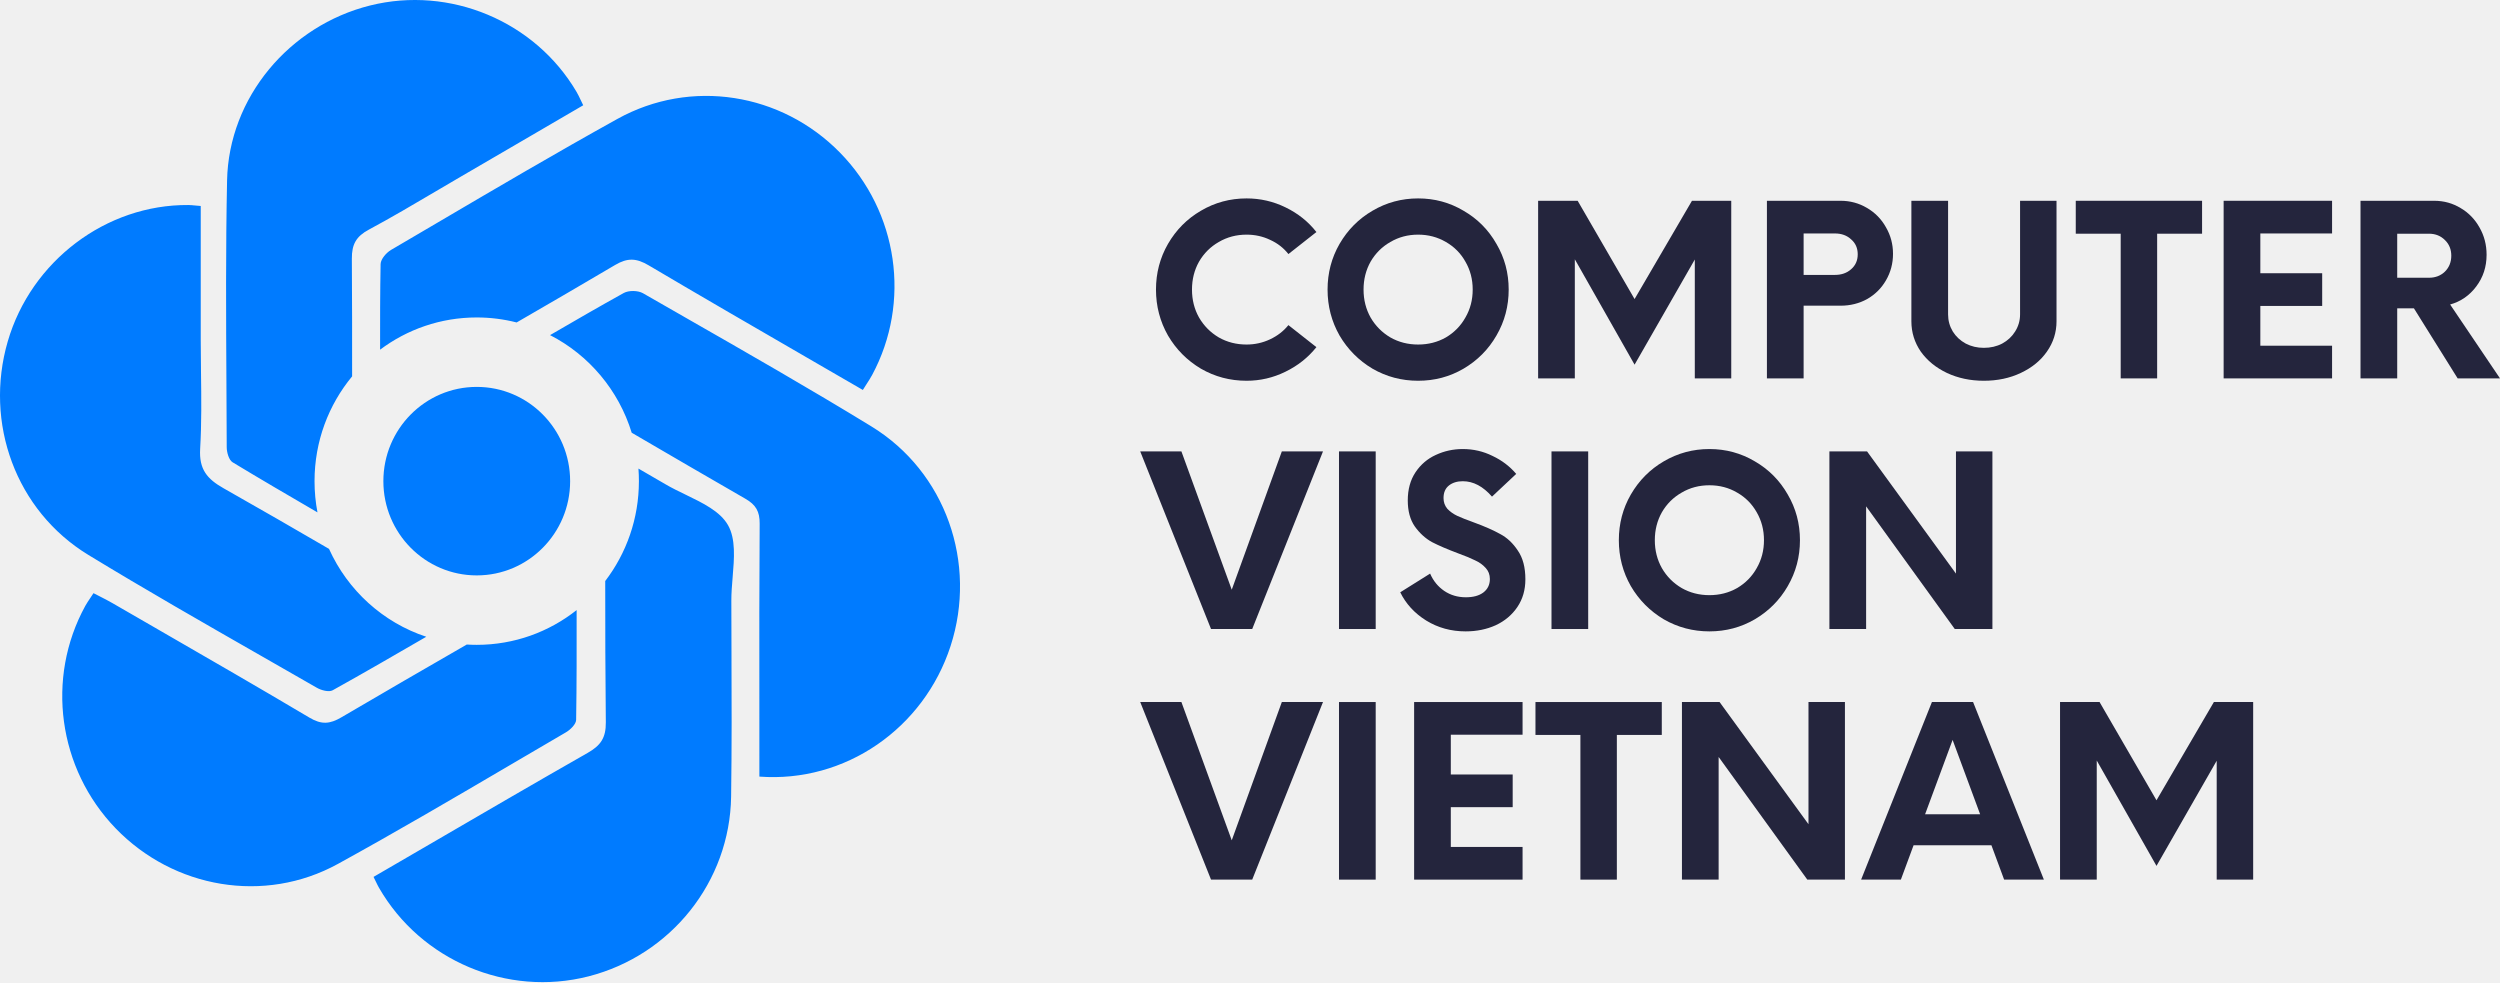
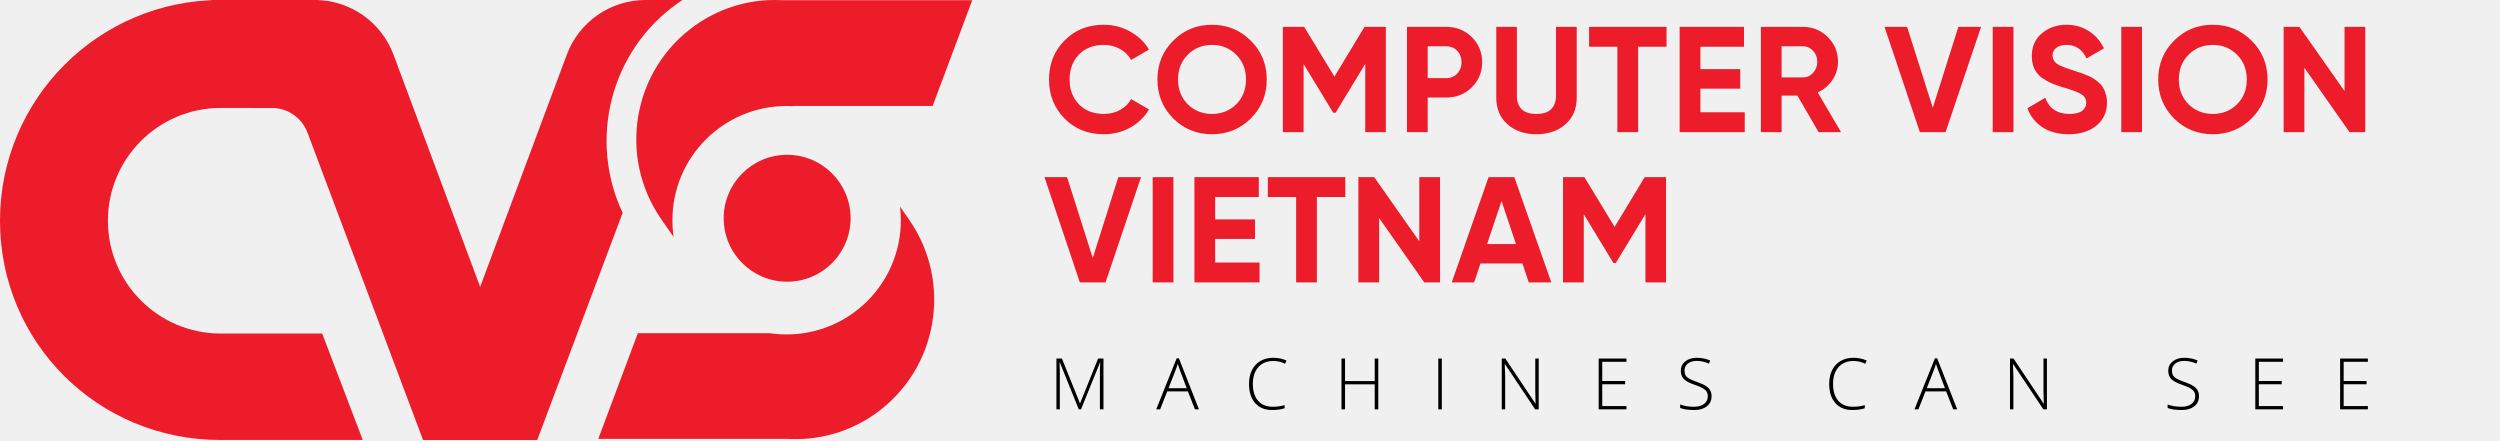
- <svg xmlns="http://www.w3.org/2000/svg" width="112" height="44" viewBox="0 0 112 44" fill="none">
-   <g clip-path="url(#clip0)">
-     <path fill-rule="evenodd" clip-rule="evenodd" d="M14.223 22.955C14.136 22.502 14.091 22.034 14.091 21.556C14.091 19.77 14.723 18.133 15.775 16.861C15.776 15.104 15.775 13.348 15.763 11.591C15.759 10.946 15.955 10.592 16.525 10.287C17.54 9.742 18.533 9.156 19.526 8.57C19.898 8.351 20.269 8.132 20.642 7.915C21.775 7.255 22.908 6.595 24.046 5.931L24.052 5.927L24.055 5.925L24.057 5.924L24.06 5.922L24.066 5.919C24.751 5.519 25.438 5.118 26.128 4.716C26.089 4.636 26.053 4.561 26.02 4.491L26.02 4.491C25.954 4.352 25.896 4.23 25.828 4.114C23.965 0.946 20.154 -0.647 16.58 0.246C12.959 1.15 10.249 4.373 10.173 8.082C10.11 11.126 10.127 14.171 10.144 17.217V17.217V17.217V17.217V17.217V17.217V17.217C10.149 18.158 10.154 19.098 10.157 20.038C10.158 20.268 10.255 20.61 10.42 20.71C11.662 21.462 12.916 22.194 14.223 22.955ZM14.74 24.59C13.171 23.677 11.599 22.769 10.019 21.876C9.273 21.455 8.913 21.023 8.967 20.106C9.034 18.965 9.02 17.819 9.005 16.674V16.674V16.674V16.674C8.999 16.193 8.993 15.713 8.993 15.232V9.228C8.899 9.22 8.82 9.213 8.751 9.207L8.751 9.207L8.751 9.207L8.751 9.207C8.624 9.195 8.531 9.186 8.438 9.185C4.753 9.157 1.391 11.698 0.346 15.3C-0.714 18.952 0.709 22.881 3.961 24.862C6.533 26.428 9.148 27.924 11.763 29.419C12.573 29.883 13.384 30.346 14.193 30.811C14.393 30.926 14.735 31.018 14.904 30.924C16.295 30.151 17.671 29.354 19.097 28.527C17.157 27.887 15.577 26.446 14.74 24.59ZM20.911 28.875C19.034 29.957 17.159 31.041 15.291 32.138C14.775 32.441 14.402 32.47 13.867 32.152C11.606 30.81 9.329 29.496 7.052 28.183L7.052 28.182L7.051 28.182L7.051 28.182L7.051 28.182L7.051 28.182C6.38 27.795 5.709 27.408 5.038 27.02C4.853 26.913 4.663 26.816 4.465 26.715C4.374 26.669 4.282 26.622 4.189 26.574C4.137 26.654 4.088 26.726 4.043 26.794C3.958 26.92 3.885 27.029 3.821 27.144C2.045 30.382 2.6 34.437 5.182 37.111C7.781 39.801 11.847 40.512 15.139 38.703C17.755 37.265 20.332 35.753 22.908 34.241L22.908 34.241L22.909 34.24L22.91 34.239L22.911 34.239C23.726 33.761 24.54 33.283 25.356 32.807C25.553 32.692 25.807 32.443 25.811 32.252C25.837 30.663 25.835 29.073 25.833 27.424V27.424V27.424V27.424V27.424V27.424V27.423V27.422V27.421V27.419V27.418V27.416V27.415C25.833 27.387 25.833 27.36 25.833 27.332C24.6 28.308 23.046 28.889 21.357 28.889C21.207 28.889 21.058 28.884 20.911 28.875ZM27.114 26.03C27.114 28.157 27.118 30.26 27.141 32.362C27.148 33.064 26.902 33.402 26.33 33.728C23.954 35.083 21.59 36.459 19.199 37.852C18.381 38.328 17.56 38.806 16.734 39.285C16.776 39.368 16.81 39.438 16.84 39.5L16.84 39.5C16.893 39.609 16.933 39.693 16.98 39.774C18.86 43.037 22.728 44.671 26.365 43.741C30.056 42.797 32.698 39.502 32.754 35.687C32.786 33.471 32.778 31.254 32.77 29.038V29.037V29.037V29.037V29.037C32.767 28.33 32.765 27.623 32.764 26.916C32.763 26.578 32.792 26.221 32.822 25.864L32.822 25.864C32.894 25.007 32.965 24.146 32.616 23.529C32.267 22.912 31.491 22.536 30.718 22.162C30.399 22.008 30.081 21.854 29.793 21.683C29.402 21.451 29.009 21.224 28.602 20.992C28.616 21.178 28.623 21.366 28.623 21.556C28.623 23.24 28.06 24.792 27.114 26.03ZM28.3 19.386C29.996 20.377 31.693 21.365 33.395 22.345C33.863 22.614 34.037 22.914 34.033 23.459C34.014 26.079 34.016 28.699 34.019 31.319C34.019 32.168 34.02 33.018 34.02 33.868V34.792C37.869 35.08 41.388 32.633 42.586 28.941C43.789 25.232 42.373 21.141 39.034 19.1C36.268 17.408 33.453 15.797 30.638 14.187L30.637 14.186C30.026 13.837 29.414 13.487 28.804 13.136C28.581 13.009 28.167 13.003 27.944 13.126C26.848 13.734 25.763 14.361 24.642 15.013C26.38 15.903 27.715 17.478 28.3 19.386ZM23.145 14.446C24.62 13.594 26.092 12.737 27.558 11.871C28.12 11.539 28.515 11.565 29.06 11.887C31.379 13.258 33.71 14.608 36.075 15.976L36.075 15.976L36.075 15.976L36.076 15.976L36.077 15.977L36.078 15.978C36.932 16.472 37.791 16.969 38.655 17.47C38.713 17.378 38.766 17.295 38.815 17.218C38.915 17.064 38.999 16.933 39.072 16.798C40.824 13.538 40.236 9.491 37.627 6.833C35.007 4.162 30.954 3.5 27.657 5.329C24.912 6.852 22.203 8.444 19.495 10.036C18.837 10.422 18.179 10.809 17.521 11.195C17.308 11.319 17.055 11.611 17.051 11.83C17.028 13.098 17.026 14.367 17.028 15.666C18.237 14.759 19.735 14.222 21.357 14.222C21.974 14.222 22.573 14.3 23.145 14.446Z" fill="#007BFF" />
-     <path d="M21.358 25.778C23.669 25.778 25.542 23.887 25.542 21.556C25.542 19.224 23.669 17.333 21.358 17.333C19.048 17.333 17.175 19.224 17.175 21.556C17.175 23.887 19.048 25.778 21.358 25.778Z" fill="#007BFF" />
-   </g>
-   <path d="M55.846 17.058C55.108 17.058 54.426 16.878 53.801 16.517C53.183 16.149 52.691 15.654 52.326 15.032C51.968 14.402 51.788 13.716 51.788 12.973C51.788 12.231 51.968 11.548 52.326 10.926C52.691 10.296 53.183 9.801 53.801 9.441C54.426 9.073 55.108 8.889 55.846 8.889C56.464 8.889 57.047 9.023 57.595 9.292C58.15 9.561 58.61 9.929 58.975 10.395L57.721 11.382C57.504 11.106 57.23 10.894 56.9 10.745C56.576 10.59 56.225 10.512 55.846 10.512C55.389 10.512 54.974 10.622 54.602 10.841C54.23 11.053 53.935 11.347 53.717 11.722C53.506 12.096 53.401 12.514 53.401 12.973C53.401 13.433 53.506 13.851 53.717 14.225C53.935 14.6 54.23 14.897 54.602 15.117C54.974 15.329 55.389 15.435 55.846 15.435C56.218 15.435 56.569 15.357 56.9 15.201C57.23 15.046 57.504 14.834 57.721 14.565L58.975 15.552C58.603 16.018 58.139 16.386 57.584 16.655C57.036 16.924 56.457 17.058 55.846 17.058Z" fill="#24253D" />
-   <path d="M63.532 17.058C62.794 17.058 62.113 16.878 61.488 16.517C60.87 16.149 60.378 15.654 60.012 15.032C59.654 14.402 59.475 13.716 59.475 12.973C59.475 12.231 59.654 11.548 60.012 10.926C60.378 10.296 60.87 9.801 61.488 9.441C62.113 9.073 62.794 8.889 63.532 8.889C64.27 8.889 64.948 9.073 65.566 9.441C66.191 9.801 66.683 10.296 67.041 10.926C67.407 11.548 67.589 12.231 67.589 12.973C67.589 13.716 67.407 14.402 67.041 15.032C66.683 15.654 66.191 16.149 65.566 16.517C64.948 16.878 64.27 17.058 63.532 17.058ZM63.532 15.435C63.989 15.435 64.403 15.329 64.776 15.117C65.148 14.897 65.44 14.6 65.65 14.225C65.868 13.851 65.977 13.433 65.977 12.973C65.977 12.514 65.868 12.096 65.65 11.722C65.44 11.347 65.148 11.053 64.776 10.841C64.403 10.622 63.989 10.512 63.532 10.512C63.075 10.512 62.661 10.622 62.289 10.841C61.916 11.053 61.621 11.347 61.403 11.722C61.193 12.096 61.087 12.514 61.087 12.973C61.087 13.433 61.193 13.851 61.403 14.225C61.621 14.6 61.916 14.897 62.289 15.117C62.661 15.329 63.075 15.435 63.532 15.435Z" fill="#24253D" />
-   <path d="M77.56 8.995V16.952H75.927V11.626L73.229 16.337L70.552 11.616V16.952H68.908V8.995H70.679L73.229 13.398L75.8 8.995H77.56Z" fill="#24253D" />
-   <path d="M82.457 8.995C82.885 8.995 83.279 9.101 83.637 9.313C84.002 9.525 84.287 9.815 84.491 10.183C84.701 10.544 84.807 10.94 84.807 11.371C84.807 11.803 84.701 12.199 84.491 12.56C84.287 12.913 84.006 13.193 83.648 13.398C83.289 13.596 82.892 13.695 82.457 13.695H80.802V16.952H79.158V8.995H82.457ZM82.204 12.316C82.499 12.316 82.741 12.231 82.931 12.061C83.128 11.891 83.226 11.668 83.226 11.393C83.226 11.117 83.128 10.894 82.931 10.724C82.741 10.547 82.499 10.459 82.204 10.459H80.802V12.316H82.204Z" fill="#24253D" />
-   <path d="M88.876 17.058C88.272 17.058 87.721 16.941 87.222 16.708C86.73 16.474 86.34 16.156 86.052 15.753C85.771 15.343 85.63 14.89 85.63 14.395V8.995H87.274V14.087C87.274 14.363 87.345 14.618 87.485 14.851C87.626 15.078 87.819 15.258 88.065 15.392C88.311 15.52 88.581 15.583 88.876 15.583C89.178 15.583 89.452 15.52 89.698 15.392C89.944 15.258 90.137 15.078 90.278 14.851C90.425 14.618 90.499 14.363 90.499 14.087V8.995H92.132V14.395C92.132 14.89 91.989 15.343 91.701 15.753C91.419 16.156 91.029 16.474 90.531 16.708C90.039 16.941 89.487 17.058 88.876 17.058Z" fill="#24253D" />
-   <path d="M98.653 10.47H96.64V16.952H95.007V10.47H92.994V8.995H98.653V10.47Z" fill="#24253D" />
-   <path d="M101.263 10.459V12.241H104.034V13.706H101.263V15.488H104.477V16.952H99.619V8.995H104.477V10.459H101.263Z" fill="#24253D" />
-   <path d="M112 16.952H110.103L108.143 13.812H107.395V16.952H105.751V8.995H109.049C109.485 8.995 109.882 9.105 110.24 9.324C110.598 9.536 110.879 9.826 111.083 10.194C111.294 10.562 111.399 10.968 111.399 11.414C111.399 11.951 111.245 12.425 110.935 12.835C110.633 13.239 110.243 13.508 109.766 13.642L112 16.952ZM108.817 12.443C109.105 12.443 109.344 12.351 109.534 12.167C109.724 11.976 109.818 11.739 109.818 11.456C109.818 11.173 109.724 10.94 109.534 10.756C109.344 10.565 109.105 10.47 108.817 10.47H107.395V12.443H108.817Z" fill="#24253D" />
-   <path d="M59.27 20.223L56.099 28.18H54.254L51.082 20.223H52.927L55.182 26.419L57.426 20.223H59.27Z" fill="#24253D" />
-   <path d="M59.987 20.223H61.631V28.18H59.987V20.223Z" fill="#24253D" />
-   <path d="M65.66 28.286C65.007 28.286 64.417 28.123 63.89 27.798C63.37 27.472 62.984 27.052 62.731 26.535L64.069 25.697C64.21 26.023 64.421 26.281 64.701 26.472C64.983 26.663 65.306 26.758 65.671 26.758C66.001 26.758 66.261 26.687 66.451 26.546C66.647 26.397 66.746 26.196 66.746 25.941C66.746 25.743 66.683 25.577 66.556 25.442C66.43 25.301 66.272 25.188 66.082 25.103C65.899 25.011 65.643 24.905 65.313 24.785C64.842 24.608 64.456 24.442 64.153 24.286C63.858 24.123 63.602 23.89 63.384 23.586C63.173 23.282 63.068 22.893 63.068 22.419C63.068 21.924 63.184 21.503 63.416 21.156C63.648 20.81 63.95 20.552 64.322 20.382C64.701 20.205 65.105 20.117 65.534 20.117C66.005 20.117 66.447 20.219 66.862 20.424C67.283 20.622 67.638 20.891 67.926 21.231L66.841 22.249C66.44 21.789 66.005 21.559 65.534 21.559C65.281 21.559 65.074 21.623 64.912 21.75C64.751 21.878 64.67 22.065 64.67 22.313C64.67 22.497 64.726 22.656 64.838 22.79C64.958 22.918 65.105 23.024 65.281 23.108C65.464 23.193 65.713 23.292 66.029 23.405C66.514 23.582 66.907 23.756 67.21 23.925C67.519 24.088 67.782 24.336 68 24.668C68.225 24.993 68.337 25.421 68.337 25.952C68.337 26.426 68.218 26.839 67.979 27.193C67.74 27.547 67.417 27.819 67.009 28.01C66.602 28.194 66.152 28.286 65.66 28.286Z" fill="#24253D" />
-   <path d="M69.507 20.223H71.151V28.18H69.507V20.223Z" fill="#24253D" />
-   <path d="M76.581 28.286C75.844 28.286 75.162 28.105 74.537 27.745C73.919 27.377 73.427 26.882 73.062 26.259C72.703 25.63 72.524 24.944 72.524 24.201C72.524 23.459 72.703 22.776 73.062 22.154C73.427 21.524 73.919 21.029 74.537 20.668C75.162 20.301 75.844 20.117 76.581 20.117C77.319 20.117 77.997 20.301 78.615 20.668C79.24 21.029 79.732 21.524 80.091 22.154C80.456 22.776 80.638 23.459 80.638 24.201C80.638 24.944 80.456 25.63 80.091 26.259C79.732 26.882 79.24 27.377 78.615 27.745C77.997 28.105 77.319 28.286 76.581 28.286ZM76.581 26.663C77.038 26.663 77.453 26.556 77.825 26.344C78.197 26.125 78.489 25.828 78.7 25.453C78.917 25.078 79.026 24.661 79.026 24.201C79.026 23.741 78.917 23.324 78.7 22.949C78.489 22.575 78.197 22.281 77.825 22.069C77.453 21.849 77.038 21.74 76.581 21.74C76.125 21.74 75.71 21.849 75.338 22.069C74.966 22.281 74.67 22.575 74.453 22.949C74.242 23.324 74.136 23.741 74.136 24.201C74.136 24.661 74.242 25.078 74.453 25.453C74.67 25.828 74.966 26.125 75.338 26.344C75.71 26.556 76.125 26.663 76.581 26.663Z" fill="#24253D" />
-   <path d="M89.26 20.223V28.18H87.574L83.602 22.684V28.18H81.957V20.223H83.644L87.627 25.697V20.223H89.26Z" fill="#24253D" />
-   <path d="M59.27 31.451L56.099 39.407H54.254L51.082 31.451H52.927L55.182 37.646L57.426 31.451H59.27Z" fill="#24253D" />
-   <path d="M59.987 31.451H61.631V39.407H59.987V31.451Z" fill="#24253D" />
-   <path d="M64.996 32.915V34.697H67.768V36.161H64.996V37.943H68.211V39.407H63.353V31.451H68.211V32.915H64.996Z" fill="#24253D" />
-   <path d="M74.448 32.925H72.435V39.407H70.802V32.925H68.789V31.451H74.448V32.925Z" fill="#24253D" />
-   <path d="M82.653 31.451V39.407H80.967L76.995 33.912V39.407H75.351V31.451H77.037L81.02 36.925V31.451H82.653Z" fill="#24253D" />
-   <path d="M89.216 37.869H85.728L85.159 39.407H83.378L86.55 31.451H88.394L91.566 39.407H89.785L89.216 37.869ZM88.71 36.479L87.477 33.148L86.244 36.479H88.71Z" fill="#24253D" />
-   <path d="M100.942 31.451V39.407H99.308V34.082L96.611 38.792L93.934 34.071V39.407H92.29V31.451H94.06L96.611 35.853L99.182 31.451H100.942Z" fill="#24253D" />
-   <defs>
-     <clipPath id="clip0">
-       <rect width="43.009" height="44" fill="white" />
-     </clipPath>
-   </defs>
+ <svg xmlns="http://www.w3.org/2000/svg" width="965" height="170" viewBox="0 0 965 170" fill="none">
+   <path d="M426.044 51.813C419.93 51.813 414.88 49.781 410.894 45.718C406.908 41.654 404.916 36.643 404.916 30.684C404.916 24.686 406.908 19.674 410.894 15.65C414.88 11.586 419.93 9.555 426.044 9.555C429.721 9.555 433.107 10.425 436.203 12.167C439.337 13.87 441.775 16.192 443.516 19.133L436.609 23.138C435.603 21.319 434.171 19.906 432.313 18.9C430.456 17.855 428.366 17.333 426.044 17.333C422.097 17.333 418.905 18.571 416.467 21.048C414.068 23.525 412.868 26.737 412.868 30.684C412.868 34.592 414.068 37.785 416.467 40.261C418.905 42.738 422.097 43.976 426.044 43.976C428.366 43.976 430.456 43.473 432.313 42.467C434.21 41.422 435.641 40.01 436.609 38.23L443.516 42.235C441.775 45.176 439.356 47.517 436.261 49.259C433.165 50.961 429.759 51.813 426.044 51.813ZM482.81 45.718C478.708 49.781 473.716 51.813 467.834 51.813C461.952 51.813 456.96 49.781 452.858 45.718C448.795 41.616 446.763 36.605 446.763 30.684C446.763 24.763 448.795 19.771 452.858 15.708C456.96 11.606 461.952 9.555 467.834 9.555C473.716 9.555 478.708 11.606 482.81 15.708C486.912 19.771 488.963 24.763 488.963 30.684C488.963 36.605 486.912 41.616 482.81 45.718ZM458.489 40.261C461.004 42.738 464.119 43.976 467.834 43.976C471.549 43.976 474.664 42.738 477.18 40.261C479.695 37.746 480.953 34.553 480.953 30.684C480.953 26.814 479.695 23.621 477.18 21.106C474.664 18.591 471.549 17.333 467.834 17.333C464.119 17.333 461.004 18.591 458.489 21.106C455.973 23.621 454.716 26.814 454.716 30.684C454.716 34.553 455.973 37.746 458.489 40.261ZM534.936 10.367V51H526.983V24.647L515.548 43.512H514.619L503.184 24.705V51H495.174V10.367H503.416L515.084 29.581L526.693 10.367H534.936ZM558.237 10.367C562.146 10.367 565.435 11.683 568.105 14.315C570.775 16.946 572.11 20.177 572.11 24.008C572.11 27.839 570.775 31.071 568.105 33.702C565.435 36.334 562.146 37.649 558.237 37.649H551.097V51H543.087V10.367H558.237ZM558.237 30.161C559.94 30.161 561.352 29.581 562.475 28.42C563.597 27.22 564.158 25.75 564.158 24.008C564.158 22.228 563.597 20.758 562.475 19.597C561.352 18.436 559.94 17.855 558.237 17.855H551.097V30.161H558.237ZM593.056 51.813C588.528 51.813 584.813 50.536 581.911 47.982C579.009 45.428 577.558 42.003 577.558 37.707V10.367H585.51V37.069C585.51 39.197 586.11 40.881 587.309 42.119C588.548 43.357 590.463 43.976 593.056 43.976C595.649 43.976 597.545 43.357 598.745 42.119C599.983 40.881 600.602 39.197 600.602 37.069V10.367H608.612V37.707C608.612 42.003 607.161 45.428 604.259 47.982C601.357 50.536 597.622 51.813 593.056 51.813ZM643.285 10.367V18.03H632.314V51H624.304V18.03H613.391V10.367H643.285ZM656.348 43.338H673.471V51H648.337V10.367H673.181V18.03H656.348V26.678H671.73V34.225H656.348V43.338ZM701.988 51L693.803 36.895H687.709V51H679.698V10.367H695.951C699.705 10.367 702.897 11.683 705.529 14.315C708.16 16.946 709.476 20.119 709.476 23.834C709.476 26.35 708.76 28.691 707.328 30.858C705.896 32.986 704 34.592 701.64 35.676L710.637 51H701.988ZM687.709 17.855V29.871H695.951C697.46 29.871 698.757 29.291 699.84 28.13C700.924 26.93 701.466 25.498 701.466 23.834C701.466 22.17 700.924 20.758 699.84 19.597C698.757 18.436 697.46 17.855 695.951 17.855H687.709ZM741.068 51L727.427 10.367H736.134L746.06 41.596L755.928 10.367H764.693L750.994 51H741.068ZM769.189 10.367H777.2V51H769.189V10.367ZM798.551 51.813C794.527 51.813 791.141 50.923 788.393 49.142C785.646 47.324 783.711 44.866 782.589 41.771L789.438 37.765C791.025 41.906 794.14 43.976 798.784 43.976C801.028 43.976 802.673 43.57 803.718 42.757C804.762 41.945 805.285 40.919 805.285 39.681C805.285 38.249 804.646 37.146 803.369 36.372C802.092 35.56 799.809 34.689 796.52 33.76C794.701 33.218 793.153 32.677 791.876 32.135C790.638 31.593 789.38 30.877 788.103 29.987C786.865 29.058 785.917 27.898 785.259 26.504C784.601 25.111 784.272 23.486 784.272 21.628C784.272 17.952 785.568 15.03 788.161 12.864C790.793 10.658 793.946 9.555 797.623 9.555C800.912 9.555 803.795 10.367 806.272 11.993C808.787 13.579 810.741 15.805 812.134 18.668L805.401 22.557C803.776 19.074 801.183 17.333 797.623 17.333C795.959 17.333 794.643 17.72 793.676 18.494C792.747 19.229 792.282 20.197 792.282 21.396C792.282 22.673 792.805 23.718 793.85 24.531C794.933 25.305 796.984 26.156 800.003 27.085C801.241 27.472 802.17 27.781 802.789 28.014C803.447 28.207 804.317 28.536 805.401 29C806.523 29.426 807.375 29.832 807.955 30.219C808.574 30.606 809.271 31.129 810.045 31.787C810.819 32.444 811.399 33.122 811.786 33.818C812.212 34.515 812.56 35.366 812.831 36.372C813.14 37.34 813.295 38.404 813.295 39.565C813.295 43.319 811.922 46.298 809.174 48.504C806.465 50.71 802.924 51.813 798.551 51.813ZM818.817 10.367H826.827V51H818.817V10.367ZM869.119 45.718C865.017 49.781 860.025 51.813 854.143 51.813C848.261 51.813 843.269 49.781 839.167 45.718C835.104 41.616 833.072 36.605 833.072 30.684C833.072 24.763 835.104 19.771 839.167 15.708C843.269 11.606 848.261 9.555 854.143 9.555C860.025 9.555 865.017 11.606 869.119 15.708C873.221 19.771 875.272 24.763 875.272 30.684C875.272 36.605 873.221 41.616 869.119 45.718ZM844.797 40.261C847.313 42.738 850.428 43.976 854.143 43.976C857.858 43.976 860.973 42.738 863.488 40.261C866.004 37.746 867.261 34.553 867.261 30.684C867.261 26.814 866.004 23.621 863.488 21.106C860.973 18.591 857.858 17.333 854.143 17.333C850.428 17.333 847.313 18.591 844.797 21.106C842.282 23.621 841.024 26.814 841.024 30.684C841.024 34.553 842.282 37.746 844.797 40.261ZM904.991 10.367H913.001V51H906.907L889.493 26.156V51H881.482V10.367H887.577L904.991 35.153V10.367ZM416.815 109L403.174 68.368H411.881L421.807 99.597L431.675 68.368H440.44L426.741 109H416.815ZM444.936 68.368H452.947V109H444.936V68.368ZM469.059 101.338H486.183V109H461.049V68.368H485.893V76.03H469.059V84.678H484.441V92.225H469.059V101.338ZM519.285 68.368V76.03H508.314V109H500.304V76.03H489.391V68.368H519.285ZM547.846 68.368H555.857V109H549.762L532.348 84.156V109H524.338V68.368H530.432L547.846 93.153V68.368ZM590.096 109L587.658 101.686H571.463L569.025 109H560.376L574.597 68.368H584.523L598.803 109H590.096ZM574.017 94.198H585.162L579.589 77.597L574.017 94.198ZM643.09 68.368V109H635.138V82.647L623.703 101.512H622.774L611.339 82.705V109H603.328V68.368H611.571L623.238 87.581L634.848 68.368H643.09Z" fill="#EC1C2A" />
+   <path d="M416.403 158L409.092 139.889H408.984C409.056 140.998 409.092 142.134 409.092 143.296V158H407.777V138.386H409.897L416.846 155.639H416.927L423.876 138.386H425.942V158H424.56V143.135C424.56 142.098 424.614 141.025 424.721 139.915H424.614L417.275 158H416.403ZM458.525 151.077H450.556L447.819 158H446.303L454.192 138.306H455.064L462.792 158H461.249L458.525 151.077ZM451.053 149.843H458.069L455.399 142.773C455.176 142.219 454.907 141.449 454.594 140.466C454.353 141.324 454.089 142.102 453.803 142.8L451.053 149.843ZM491.538 139.339C489.078 139.339 487.142 140.126 485.729 141.7C484.316 143.274 483.609 145.429 483.609 148.166C483.609 150.966 484.275 153.139 485.608 154.686C486.941 156.234 488.846 157.007 491.323 157.007C492.969 157.007 494.48 156.797 495.858 156.377V157.584C494.561 158.04 492.942 158.268 491.001 158.268C488.246 158.268 486.078 157.378 484.495 155.599C482.911 153.819 482.12 151.332 482.12 148.139C482.12 146.145 482.496 144.387 483.247 142.867C484.007 141.347 485.094 140.175 486.507 139.352C487.929 138.52 489.579 138.104 491.457 138.104C493.371 138.104 495.084 138.462 496.596 139.178L496.046 140.412C494.615 139.696 493.112 139.339 491.538 139.339ZM532.023 158H530.641V148.354H519.184V158H517.816V138.386H519.184V147.093H530.641V138.386H532.023V158ZM555.175 158V138.386H556.543V158H555.175ZM593.943 158H592.561L580.943 140.586H580.836C580.943 142.661 580.997 144.226 580.997 145.282V158H579.682V138.386H581.05L592.655 155.773H592.735C592.655 154.163 592.615 152.634 592.615 151.185V138.386H593.943V158ZM627.814 158H617.095V138.386H627.814V139.647H618.463V147.066H627.291V148.327H618.463V156.739H627.814V158ZM660.665 152.942C660.665 154.579 660.062 155.876 658.854 156.833C657.656 157.79 656.059 158.268 654.065 158.268C651.668 158.268 649.83 158.004 648.551 157.477V156.108C649.964 156.708 651.766 157.007 653.958 157.007C655.567 157.007 656.842 156.641 657.781 155.907C658.729 155.165 659.203 154.194 659.203 152.996C659.203 152.254 659.047 151.641 658.734 151.158C658.421 150.666 657.911 150.219 657.204 149.816C656.498 149.414 655.46 148.98 654.092 148.515C652.088 147.826 650.702 147.084 649.933 146.288C649.173 145.483 648.792 144.414 648.792 143.082C648.792 141.615 649.365 140.421 650.51 139.5C651.663 138.569 653.144 138.104 654.95 138.104C656.793 138.104 658.523 138.453 660.142 139.151L659.646 140.331C658.018 139.652 656.462 139.312 654.977 139.312C653.528 139.312 652.375 139.647 651.516 140.318C650.657 140.989 650.228 141.901 650.228 143.055C650.228 143.779 650.358 144.374 650.617 144.839C650.885 145.304 651.319 145.725 651.918 146.1C652.518 146.467 653.546 146.91 655.004 147.428C656.533 147.956 657.683 148.47 658.452 148.971C659.221 149.463 659.78 150.027 660.129 150.662C660.487 151.288 660.665 152.048 660.665 152.942ZM715.488 139.339C713.029 139.339 711.092 140.126 709.679 141.7C708.266 143.274 707.56 145.429 707.56 148.166C707.56 150.966 708.226 153.139 709.559 154.686C710.891 156.234 712.796 157.007 715.274 157.007C716.919 157.007 718.431 156.797 719.808 156.377V157.584C718.511 158.04 716.893 158.268 714.952 158.268C712.197 158.268 710.028 157.378 708.445 155.599C706.862 153.819 706.07 151.332 706.07 148.139C706.07 146.145 706.446 144.387 707.197 142.867C707.958 141.347 709.044 140.175 710.457 139.352C711.879 138.52 713.53 138.104 715.408 138.104C717.322 138.104 719.035 138.462 720.546 139.178L719.996 140.412C718.565 139.696 717.062 139.339 715.488 139.339ZM751.211 151.077H743.242L740.505 158H738.989L746.878 138.306H747.75L755.477 158H753.934L751.211 151.077ZM743.738 149.843H750.755L748.085 142.773C747.861 142.219 747.593 141.449 747.28 140.466C747.039 141.324 746.775 142.102 746.489 142.8L743.738 149.843ZM790.113 158H788.731L777.113 140.586H777.006C777.113 142.661 777.167 144.226 777.167 145.282V158H775.852V138.386H777.22L788.825 155.773H788.906C788.825 154.163 788.785 152.634 788.785 151.185V138.386H790.113V158ZM848.813 152.942C848.813 154.579 848.209 155.876 847.002 156.833C845.803 157.79 844.207 158.268 842.212 158.268C839.815 158.268 837.977 158.004 836.699 157.477V156.108C838.112 156.708 839.914 157.007 842.105 157.007C843.715 157.007 844.989 156.641 845.929 155.907C846.877 155.165 847.351 154.194 847.351 152.996C847.351 152.254 847.194 151.641 846.881 151.158C846.568 150.666 846.058 150.219 845.352 149.816C844.645 149.414 843.608 148.98 842.239 148.515C840.236 147.826 838.85 147.084 838.08 146.288C837.32 145.483 836.94 144.414 836.94 143.082C836.94 141.615 837.512 140.421 838.657 139.5C839.811 138.569 841.291 138.104 843.098 138.104C844.94 138.104 846.671 138.453 848.29 139.151L847.793 140.331C846.166 139.652 844.609 139.312 843.125 139.312C841.676 139.312 840.522 139.647 839.663 140.318C838.805 140.989 838.375 141.901 838.375 143.055C838.375 143.779 838.505 144.374 838.765 144.839C839.033 145.304 839.467 145.725 840.066 146.1C840.665 146.467 841.694 146.91 843.152 147.428C844.681 147.956 845.83 148.47 846.599 148.971C847.369 149.463 847.928 150.027 848.276 150.662C848.634 151.288 848.813 152.048 848.813 152.942ZM881.262 158H870.543V138.386H881.262V139.647H871.911V147.066H880.739V148.327H871.911V156.739H881.262V158ZM914.006 158H903.287V138.386H914.006V139.647H904.655V147.066H913.483V148.327H904.655V156.739H914.006V158Z" fill="black" />
+   <path d="M81.647 0L97.371 41.654H104.892C111.035 41.654 116.535 45.462 118.697 51.212L163.291 169.82H207.379L151.889 21.104C147.154 8.414 135.034 0 121.49 0H81.647Z" fill="#EC1C2A" />
+   <path fill-rule="evenodd" clip-rule="evenodd" d="M0 85.202C0 38.147 38.146 0 85.202 0H122.929V41.655H85.202C61.151 41.655 41.654 61.151 41.654 85.202C41.654 109.253 61.151 128.75 85.202 128.75H124.36L140.015 169.821H84.91C37.855 169.821 0 132.258 0 85.202Z" fill="#EC1C2A" />
+   <path fill-rule="evenodd" clip-rule="evenodd" d="M263.433 0C263.112 0.211 262.793 0.425 262.475 0.642C262.208 0.824 261.941 1.009 261.676 1.195C235.478 19.648 227.082 54.079 240.342 82.158L207.383 169.82H163.295L218.785 21.104C223.52 8.414 235.64 0 249.184 0H263.433Z" fill="#EC1C2A" />
+   <path d="M328.332 84.244C328.332 97.771 317.366 108.737 303.839 108.737C290.312 108.737 279.346 97.771 279.346 84.244C279.346 70.717 290.312 59.751 303.839 59.751C317.366 59.751 328.332 70.717 328.332 84.244Z" fill="#EC1C2A" />
+   <path d="M360.006 40.884H324.852H306.024L305.925 40.972C305.168 40.933 304.406 40.913 303.639 40.913C279.29 40.913 259.551 60.652 259.551 85.001C259.551 87.204 259.712 89.37 260.024 91.486L255.286 84.679C238.34 60.335 244.222 26.782 268.422 9.736C268.643 9.581 268.864 9.428 269.086 9.276C277.366 3.625 286.677 0.621 296.015 0.087L296.244 0.074C298.2 -0.029 300.156 -0.024 302.104 0.087H375.28L360.006 40.884Z" fill="#EC1C2A" />
+   <path d="M297.134 128.613H281.361H246.207L230.933 169.41H304.109C306.056 169.521 308.013 169.526 309.968 169.423L310.197 169.41C319.535 168.876 328.846 165.872 337.127 160.221C337.348 160.069 337.569 159.916 337.79 159.761C361.99 142.715 367.872 109.162 350.926 84.818L347.421 79.783C347.623 81.494 347.727 83.236 347.727 85.001C347.727 109.35 327.988 129.089 303.639 129.089C301.429 129.089 299.257 128.927 297.134 128.613Z" fill="#EC1C2A" />
</svg>
